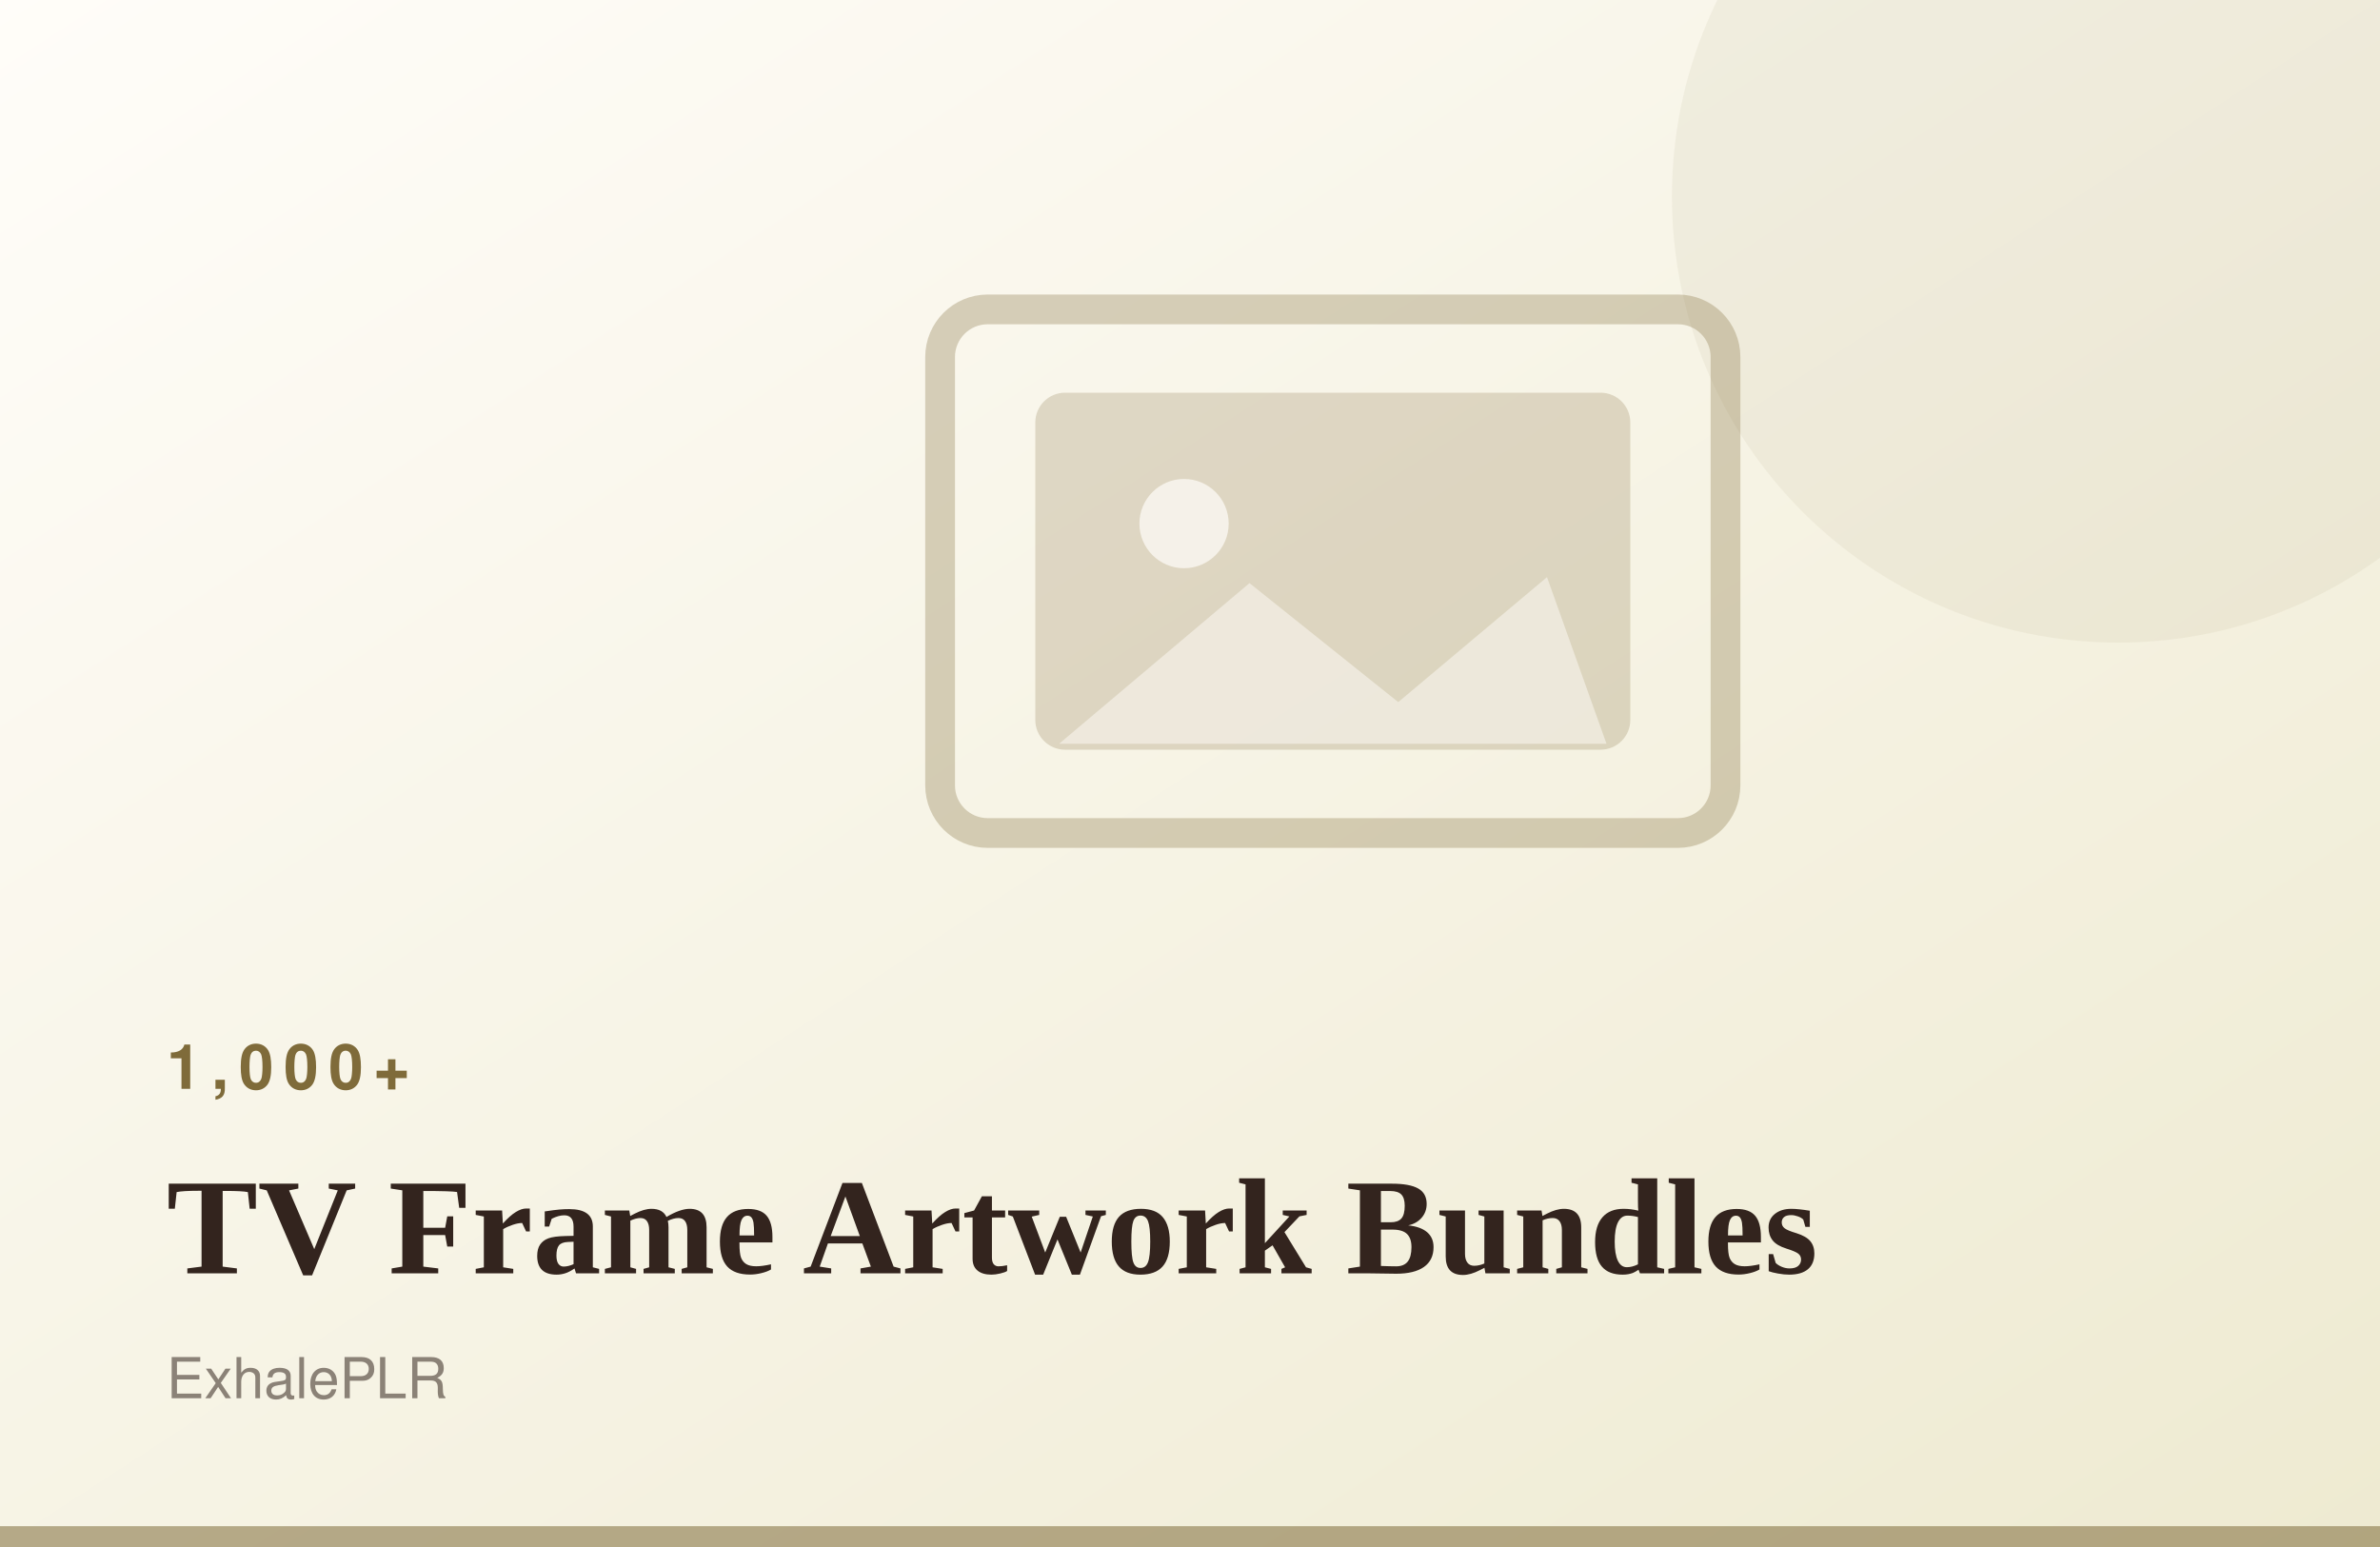
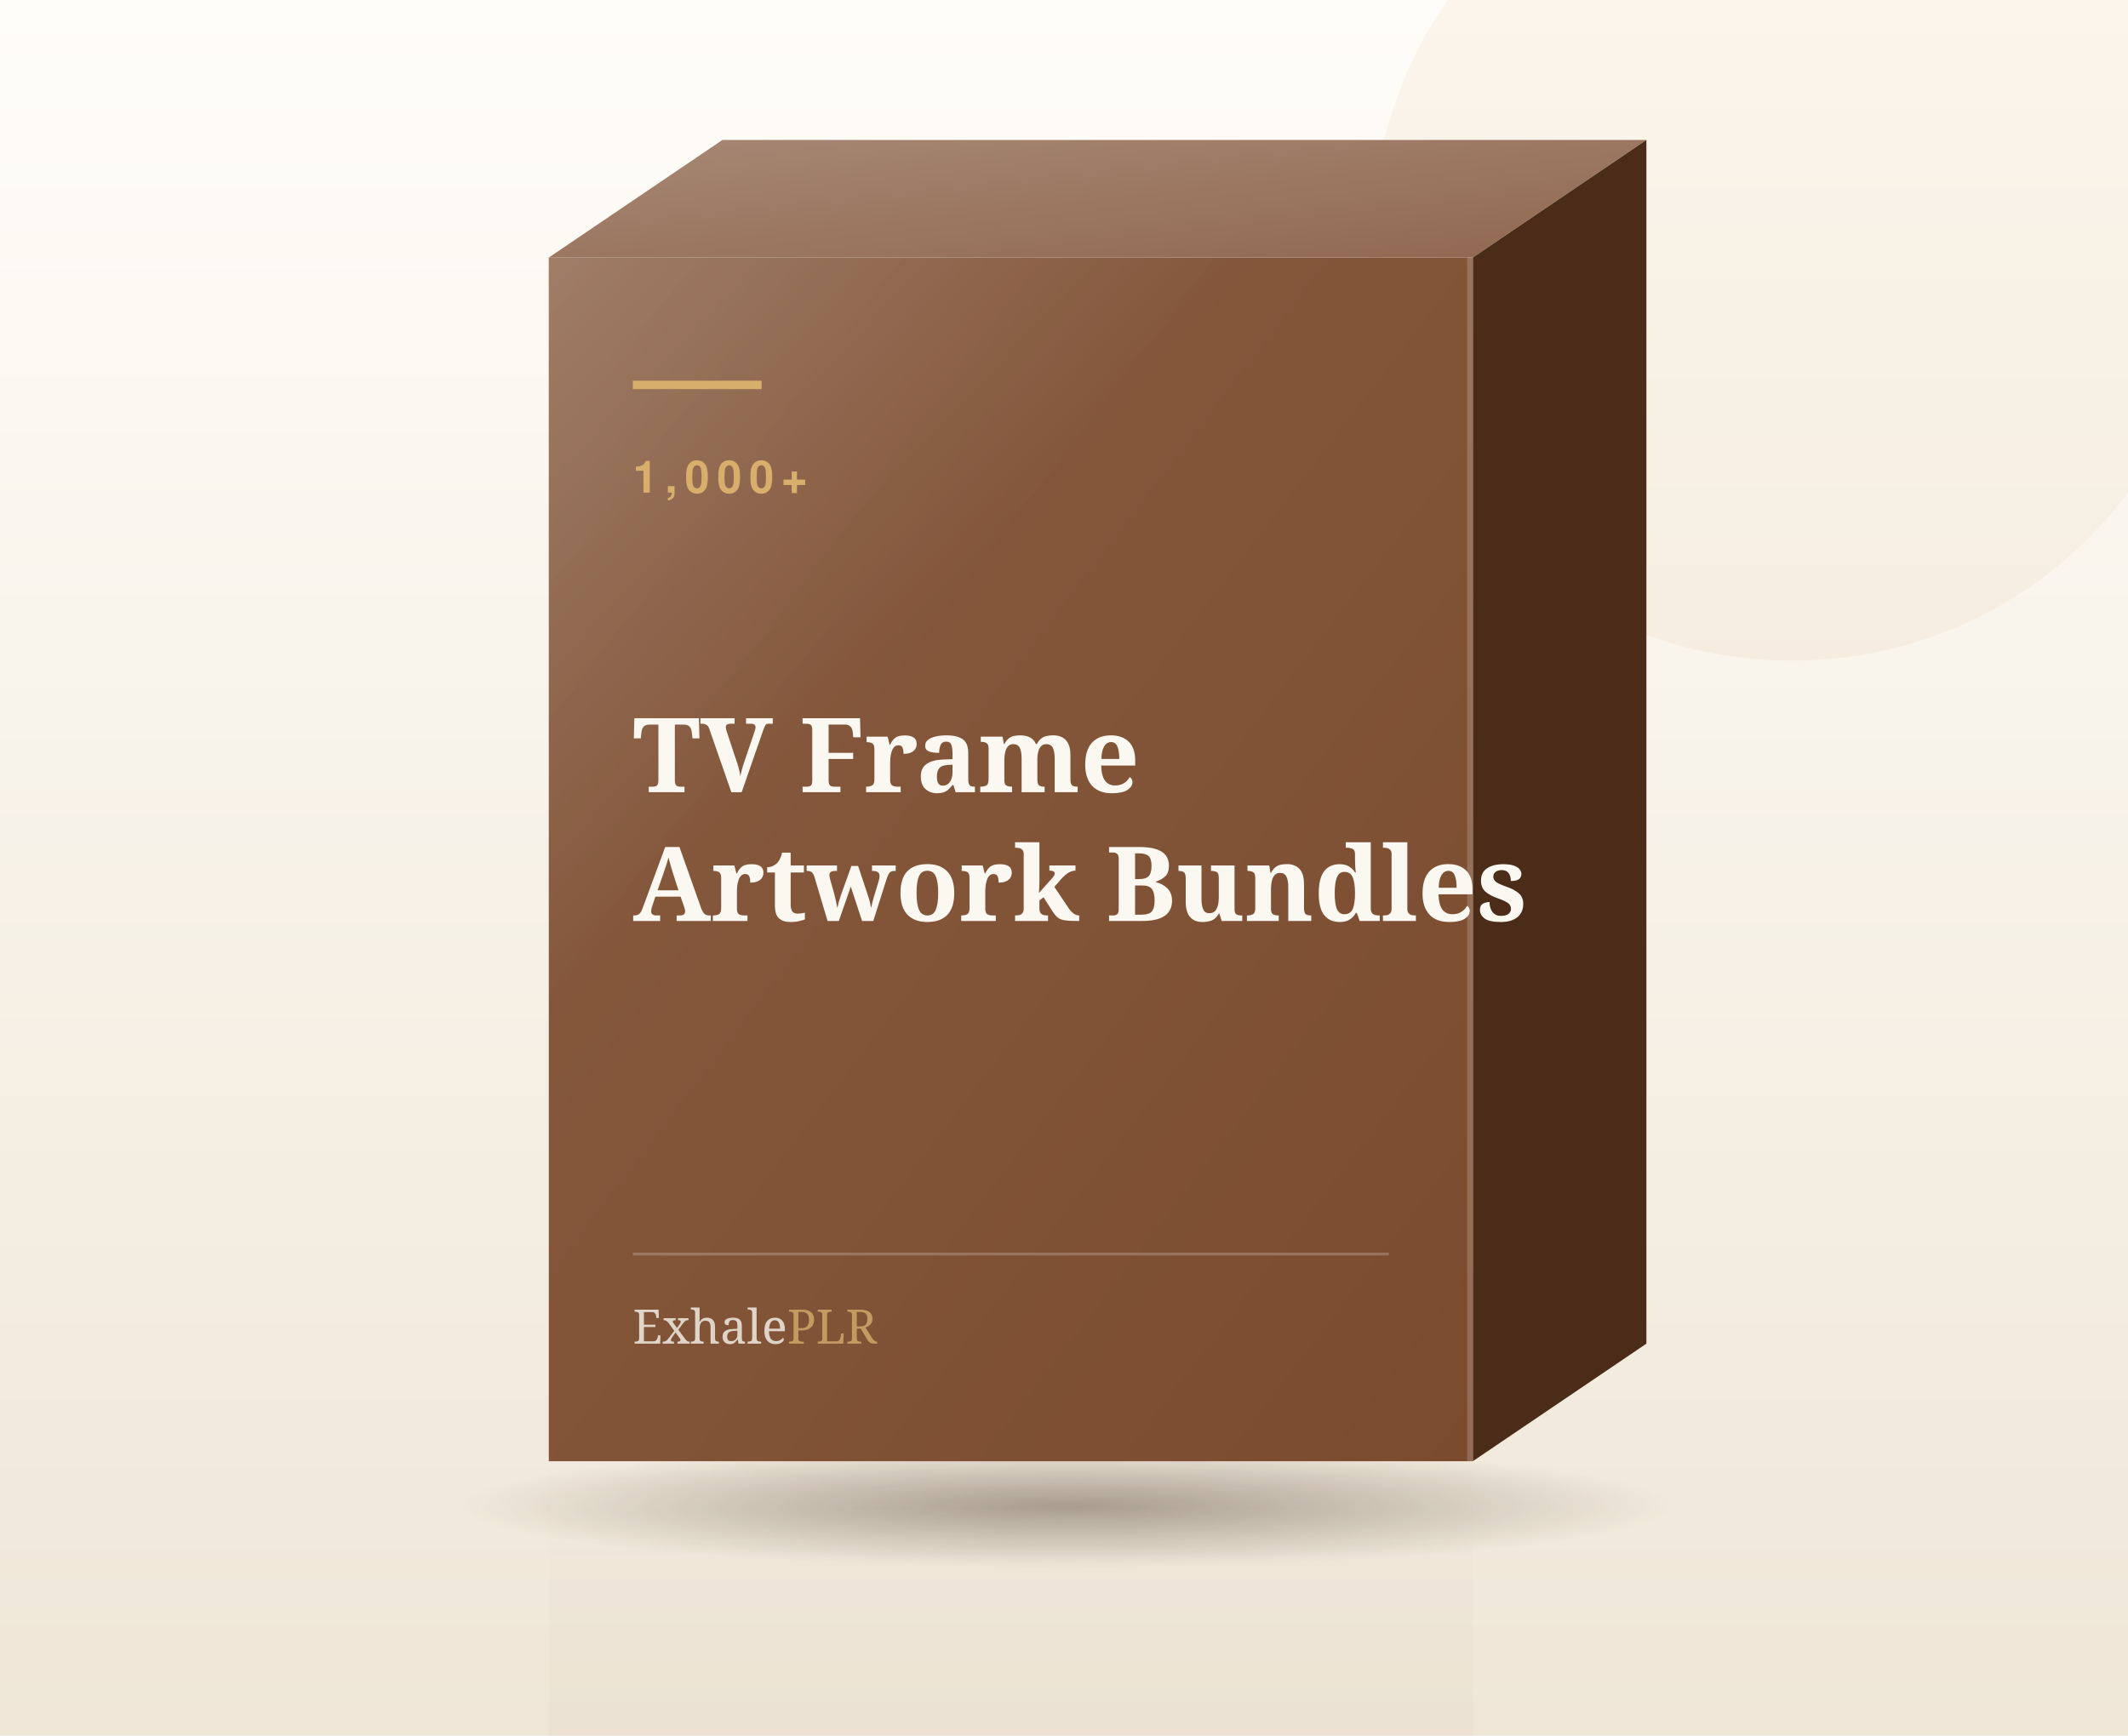
- <svg xmlns="http://www.w3.org/2000/svg" viewBox="0 0 800 520" width="800" height="520" role="img" aria-label="1,000+ TV Frame Artwork Bundles">
+ <svg xmlns="http://www.w3.org/2000/svg" viewBox="0 0 760 620" width="760" height="620" role="img" aria-label="TV Frame Artwork Bundles">
  <defs>
-     <linearGradient id="g" x1="0" y1="0" x2="1" y2="1">
+     <linearGradient id="bg" x1="0" y1="0" x2="0" y2="1">
      <stop offset="0" stop-color="#fffdf9" />
-       <stop offset="1" stop-color="#eeead1" />
+       <stop offset="1" stop-color="#efe6d7" />
    </linearGradient>
+     <linearGradient id="f" x1="0" y1="0" x2="1" y2="1">
+       <stop offset="0" stop-color="#885d42" />
+       <stop offset="1" stop-color="#7b4b2e" />
+     </linearGradient>
+     <linearGradient id="s" x1="0" y1="0" x2="1" y2="0">
+       <stop offset="0" stop-color="#4a2c19" />
+       <stop offset="1" stop-color="#4a2c19" />
+     </linearGradient>
+     <linearGradient id="t" x1="0" y1="0" x2="1" y2="1">
+       <stop offset="0" stop-color="#a78875" />
+       <stop offset="1" stop-color="#90674f" />
+     </linearGradient>
+     <linearGradient id="gloss" x1="0" y1="0" x2=".8" y2="1">
+       <stop offset="0" stop-color="#fff" stop-opacity=".20" />
+       <stop offset=".38" stop-color="#fff" stop-opacity="0" />
+     </linearGradient>
+     <linearGradient id="refl" x1="0" y1="0" x2="0" y2="1">
+       <stop offset="0" stop-color="#7b4b2e" stop-opacity=".26" />
+       <stop offset="1" stop-color="#7b4b2e" stop-opacity="0" />
+     </linearGradient>
+     <radialGradient id="sh">
+       <stop offset="0" stop-color="#3a2a1c" stop-opacity=".40" />
+       <stop offset="1" stop-color="#3a2a1c" stop-opacity="0" />
+     </radialGradient>
  </defs>
-   <rect width="800" height="520" fill="url(#g)" />
-   <circle cx="712" cy="66" r="150" fill="#7f6b3a" opacity=".07" />
-   <rect x="316" y="104" width="264" height="176" rx="16" fill="none" stroke="#7f6b3a" stroke-width="10" opacity=".3" />
-   <rect x="348" y="132" width="200" height="120" rx="10" fill="#7f6b3a" opacity=".22" />
-   <circle cx="398" cy="176" r="15" fill="#fbf8f2" opacity=".8" />
-   <path d="M356 250 L420 196 L470 236 L520 194 L540 250 Z" fill="#fbf8f2" opacity=".55" />
-   <text x="56" y="366" font-size="21" fill="#7f6b3a" letter-spacing="3.4" font-family="Helvetica,Arial,sans-serif" font-weight="700">1,000+</text>
-   <text x="56" y="428" font-size="46" fill="#33241e" font-family="Georgia,'Times New Roman',serif" font-weight="700">TV Frame Artwork Bundles</text>
-   <text x="56" y="470" font-size="19" fill="#33241e" opacity=".55" font-family="Helvetica,Arial,sans-serif">ExhalePLR</text>
-   <rect x="0" y="513" width="800" height="7" fill="#7f6b3a" opacity=".55" />
+   <rect width="760" height="620" fill="url(#bg)" />
+   <circle cx="640" cy="86" r="150" fill="#d8ae6c" opacity=".10" />
+   <g transform="translate(0,1044) scale(1,-1)" opacity=".5">
+     <rect x="196" y="92" width="330" height="430" fill="url(#refl)" />
+   </g>
+   <ellipse cx="381.0" cy="538" rx="218" ry="22" fill="url(#sh)" />
+   <path d="M196 92 L258 50 L588 50 L526 92 Z" fill="url(#t)" />
+   <path d="M526 92 L588 50 L588 480 L526 522 Z" fill="url(#s)" />
+   <rect x="196" y="92" width="330" height="430" fill="url(#f)" />
+   <rect x="196" y="92" width="330" height="430" fill="url(#gloss)" />
+   <rect x="524" y="92" width="2" height="430" fill="#fff" opacity=".18" />
+   <rect x="226" y="136" width="46" height="3" fill="#d8ae6c" />
+   <text x="226" y="176" font-size="16" fill="#d8ae6c" font-family="Helvetica,Arial,sans-serif" font-weight="700" letter-spacing="2.6">1,000+</text>
+   <text x="226" y="283" font-size="37" fill="#fbf8f2" font-family="Georgia,serif" font-weight="700">TV Frame</text>
+   <text x="226" y="329" font-size="37" fill="#fbf8f2" font-family="Georgia,serif" font-weight="700">Artwork Bundles</text>
+   <line x1="226" y1="448" x2="496" y2="448" stroke="#fbf8f2" stroke-opacity=".22" />
+   <text x="226" y="480" font-size="17" fill="#fbf8f2" opacity=".78" font-family="Georgia,serif">Exhale<tspan fill="#d8ae6c">PLR</tspan>
+   </text>
</svg>
